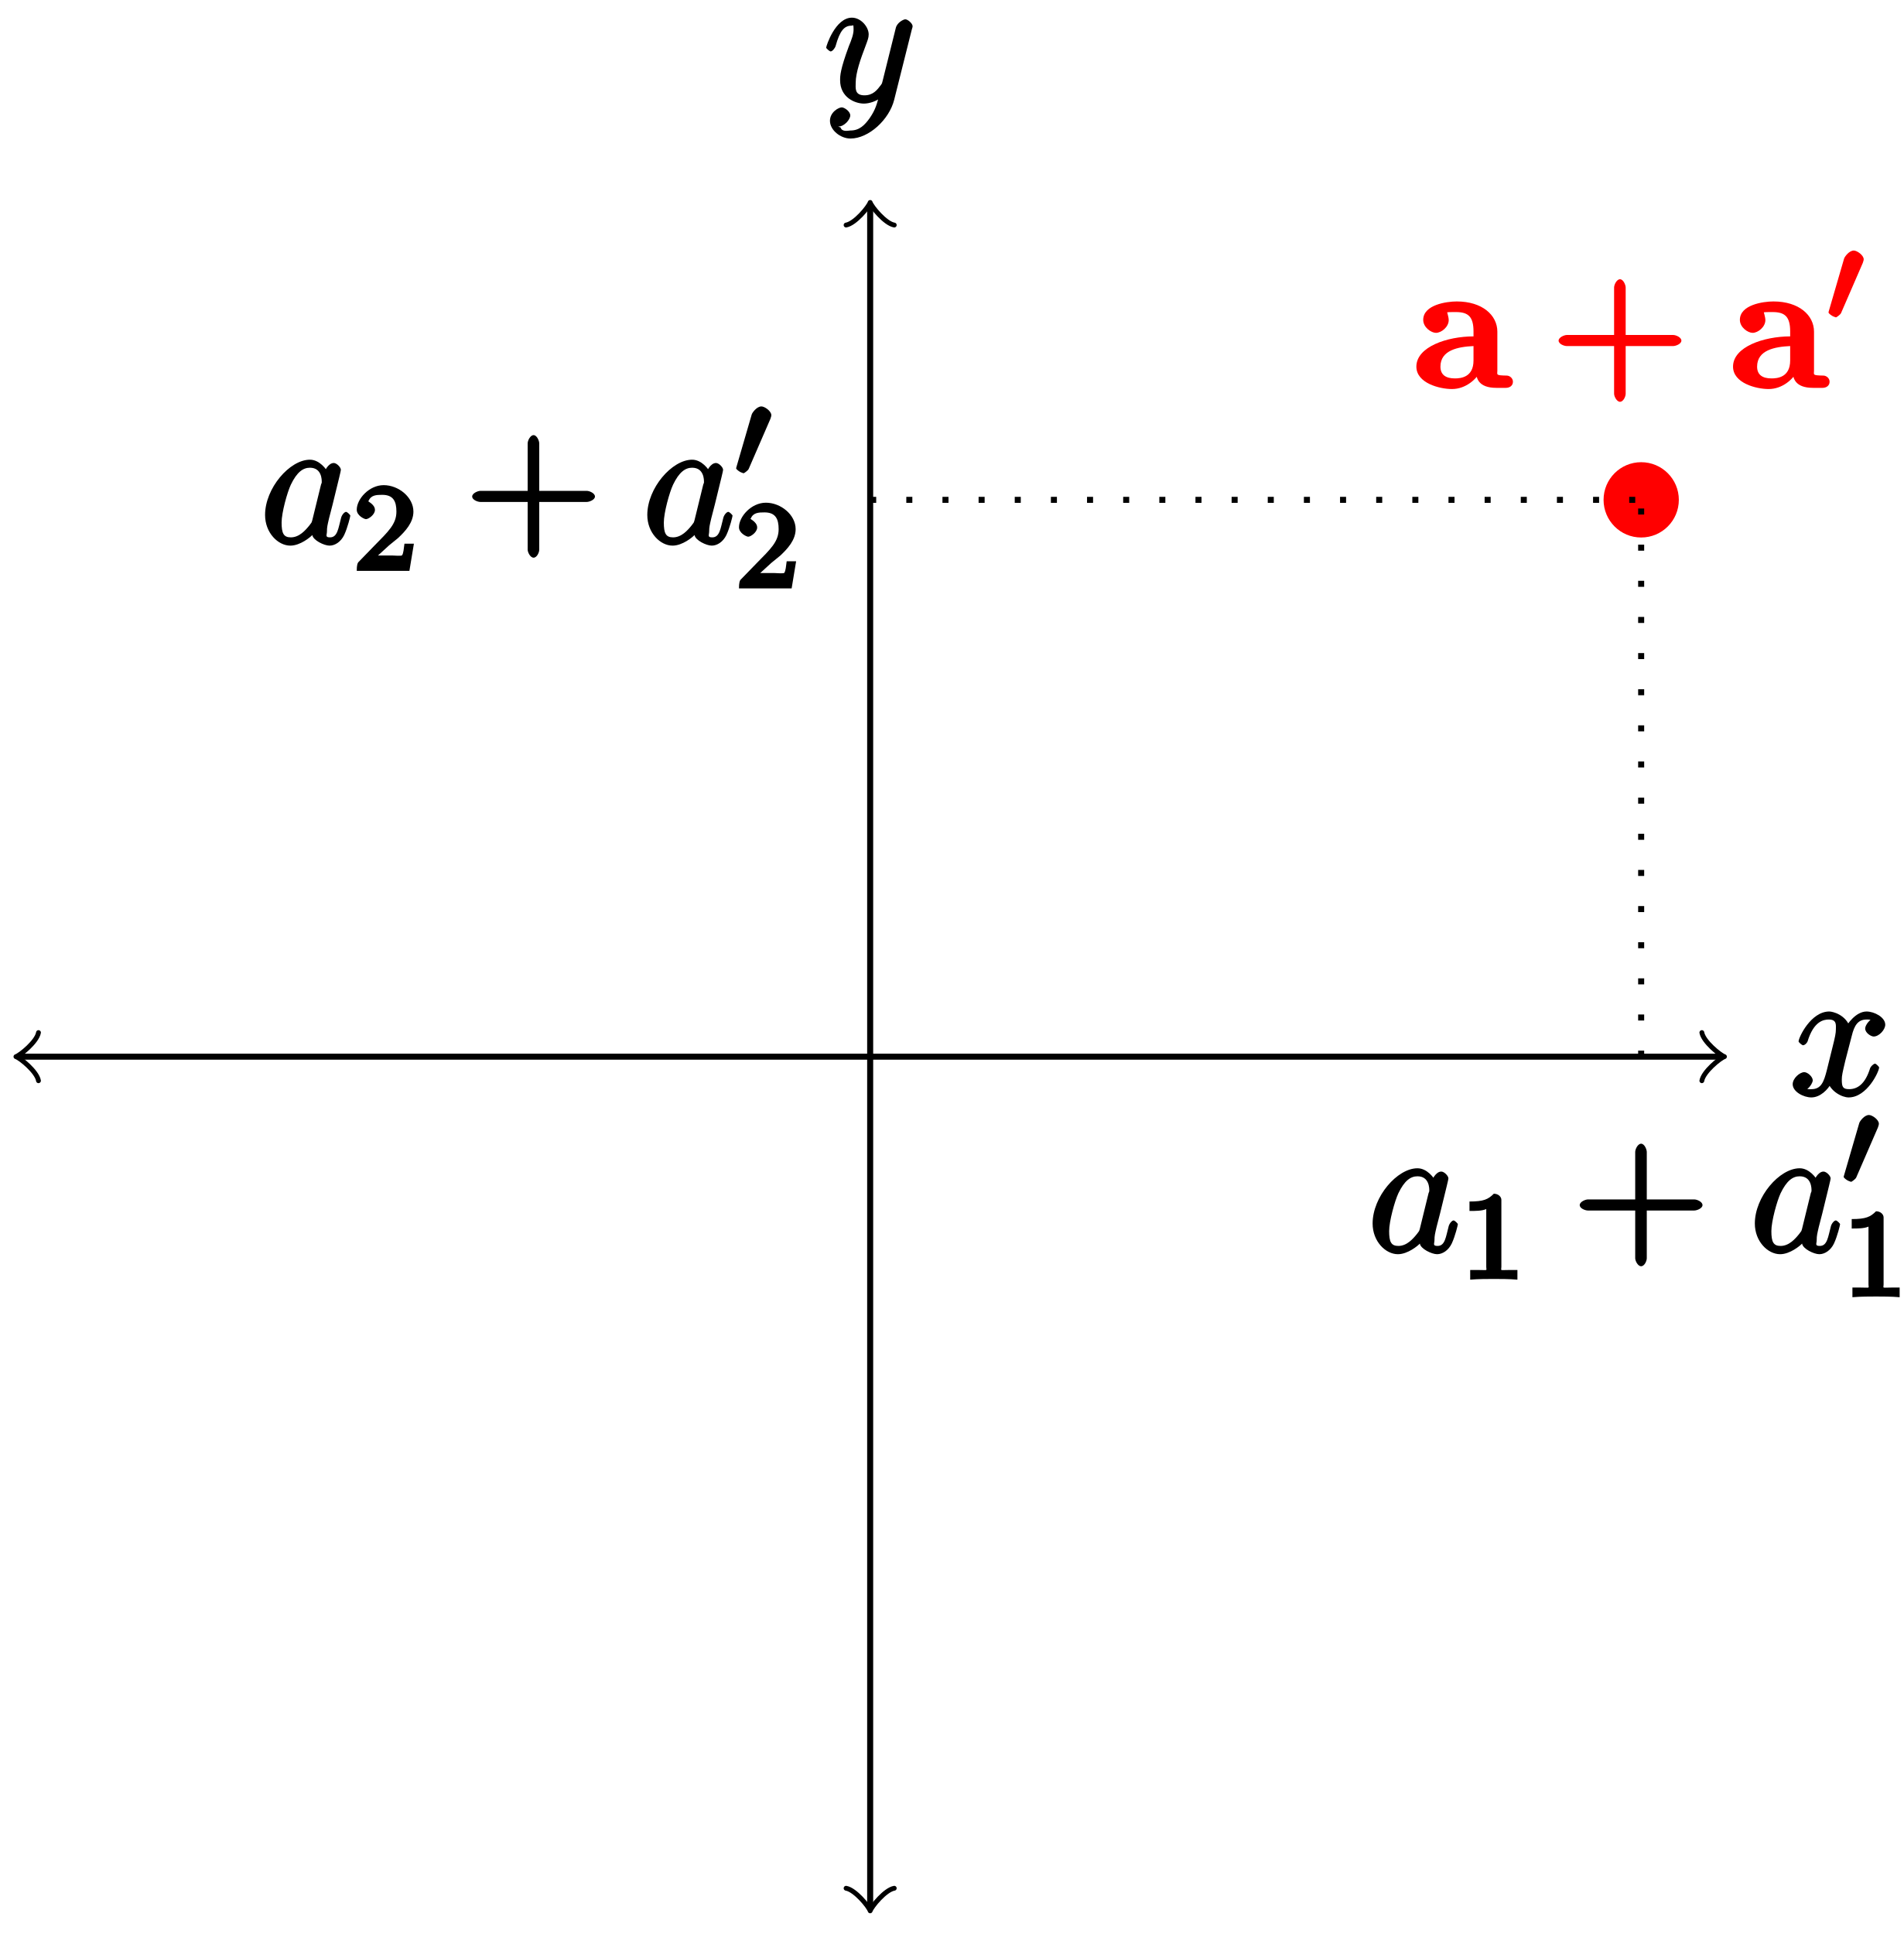
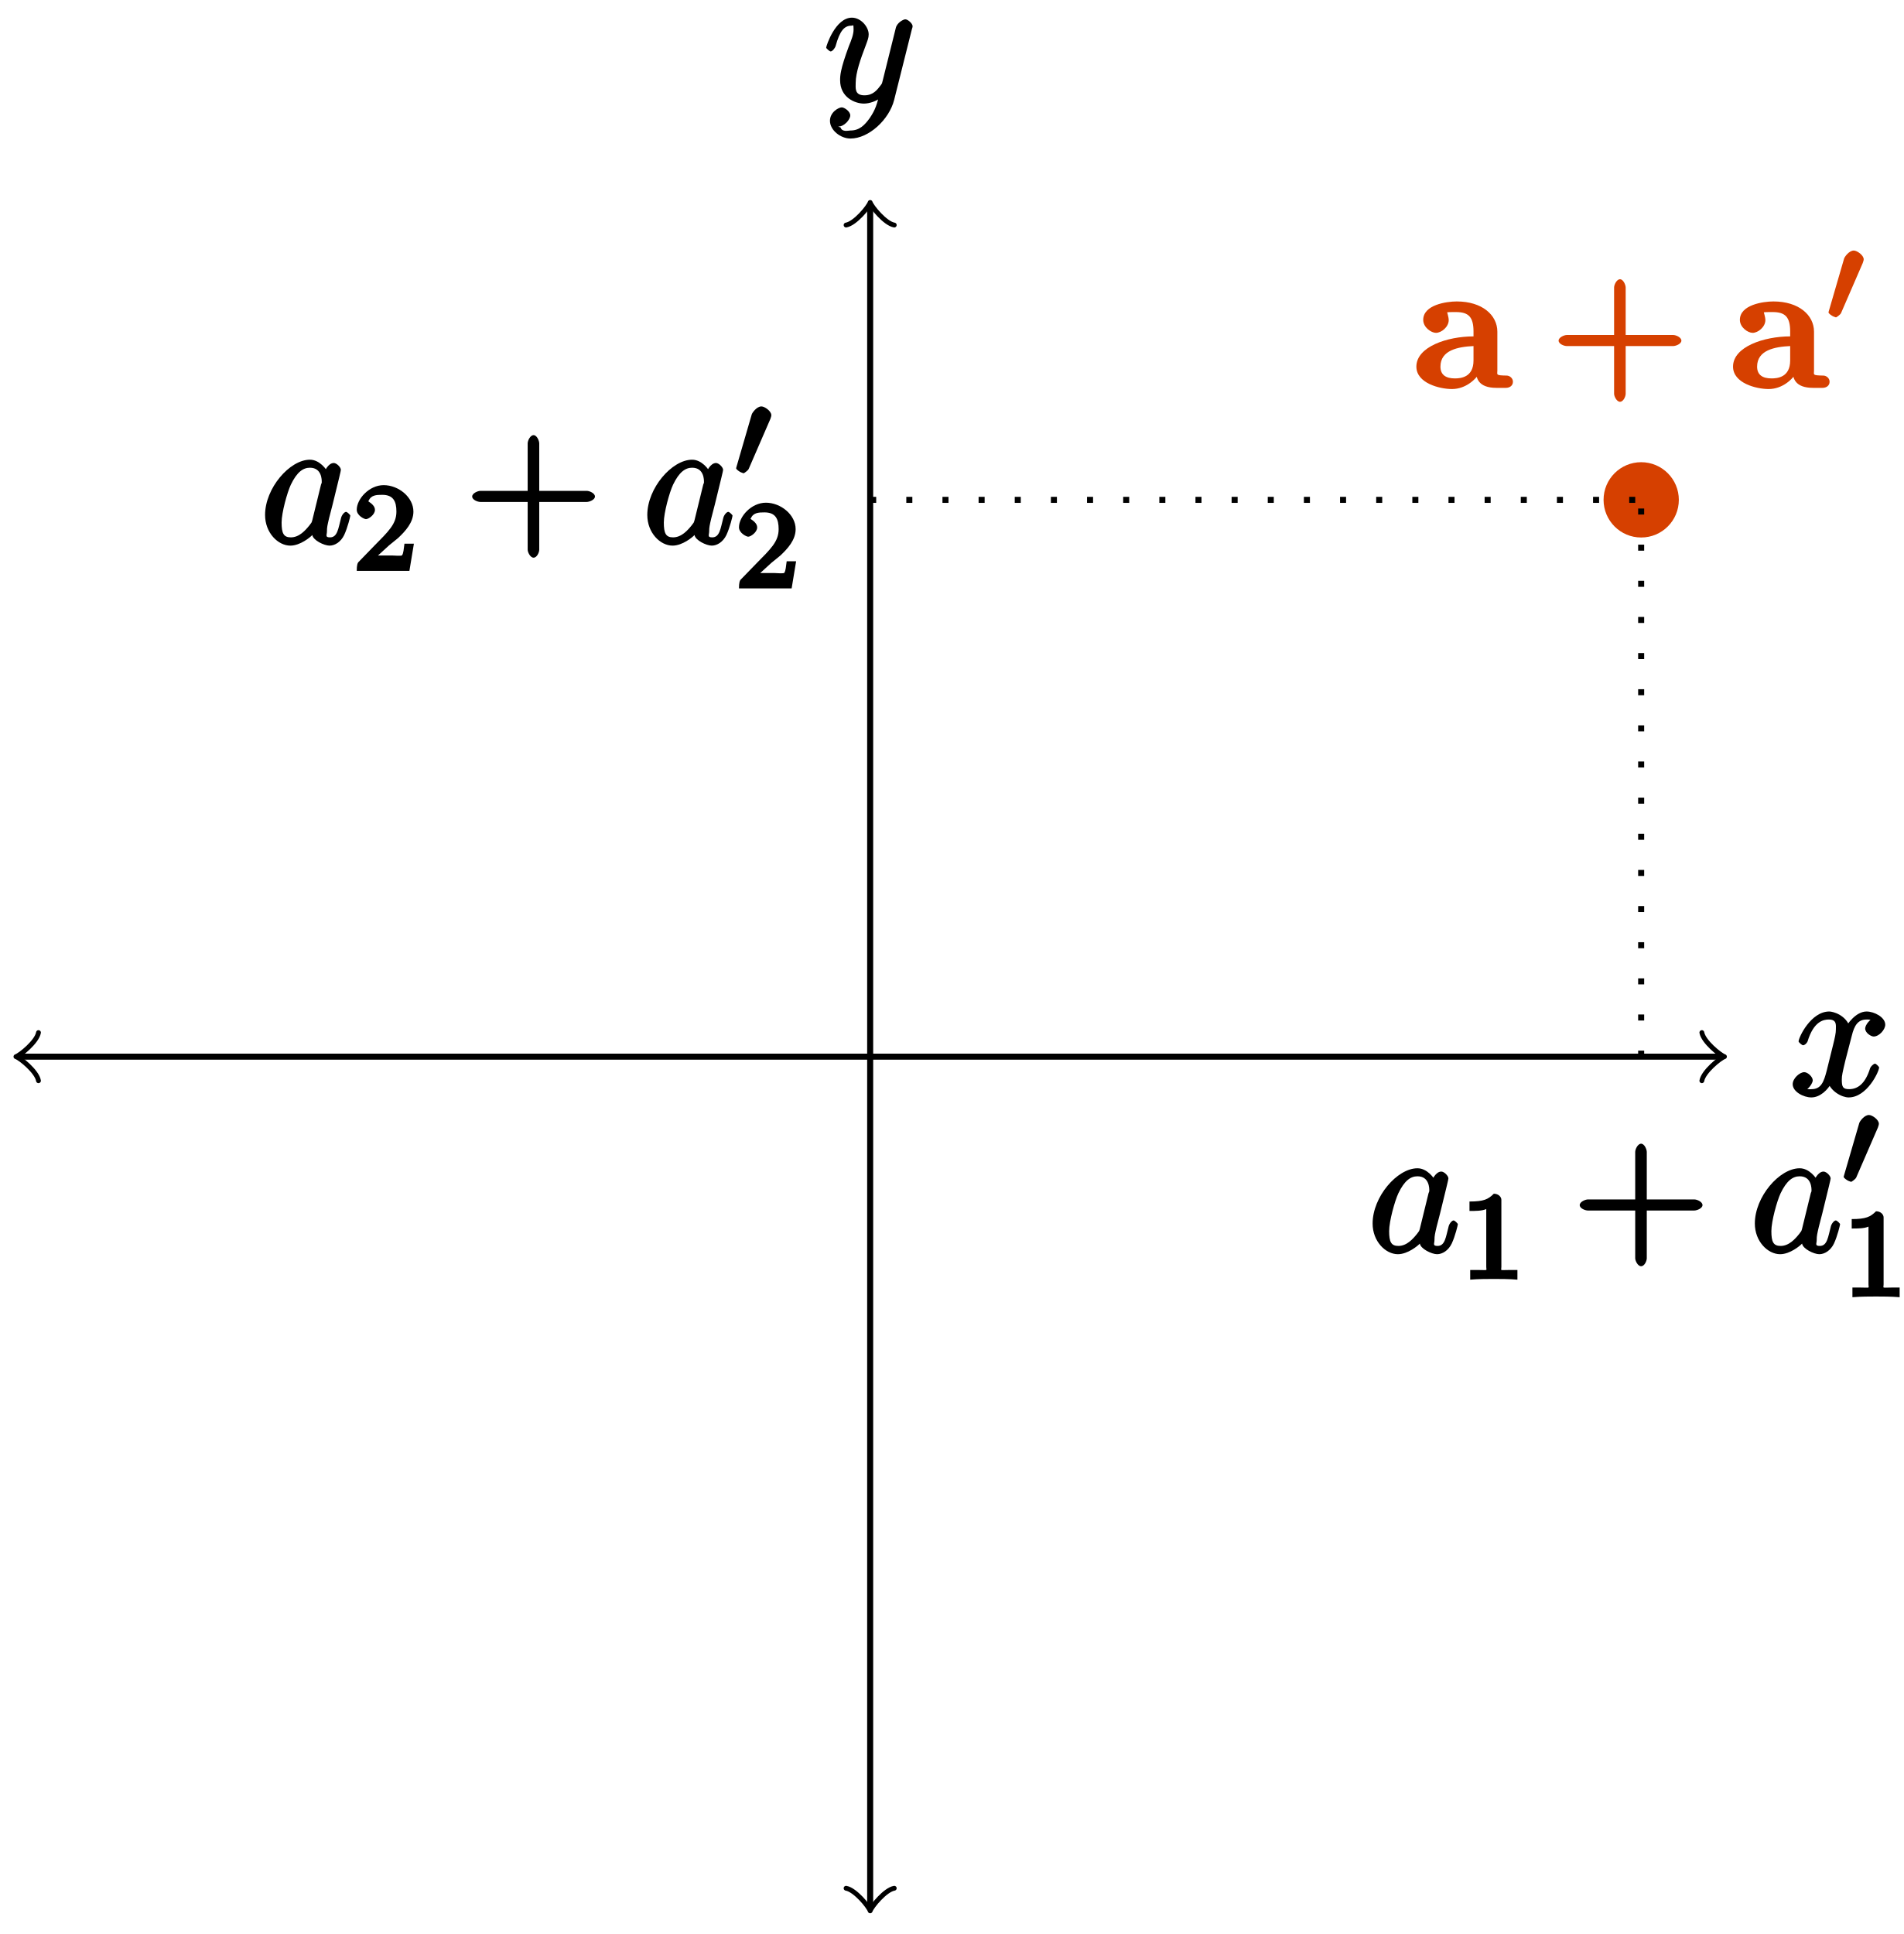
<svg xmlns="http://www.w3.org/2000/svg" xmlns:xlink="http://www.w3.org/1999/xlink" width="126pt" height="128pt" viewBox="0 0 126 128" version="1.1">
  <defs>
    <g>
      <symbol overflow="visible" id="glyph0-0">
        <path style="stroke:none;" d="" />
      </symbol>
      <symbol overflow="visible" id="glyph0-1">
        <path style="stroke:none;" d="M 5.672 -5.172 C 5.281 -5.109 4.969 -4.656 4.969 -4.438 C 4.969 -4.141 5.359 -3.906 5.531 -3.906 C 5.891 -3.906 6.297 -4.359 6.297 -4.688 C 6.297 -5.188 5.562 -5.562 5.062 -5.562 C 4.344 -5.562 3.766 -4.703 3.656 -4.469 L 3.984 -4.469 C 3.703 -5.359 2.812 -5.562 2.594 -5.562 C 1.375 -5.562 0.562 -3.844 0.562 -3.578 C 0.562 -3.531 0.781 -3.328 0.859 -3.328 C 0.953 -3.328 1.094 -3.438 1.156 -3.578 C 1.562 -4.922 2.219 -5.031 2.562 -5.031 C 3.094 -5.031 3.031 -4.672 3.031 -4.391 C 3.031 -4.125 2.969 -3.844 2.828 -3.281 L 2.422 -1.641 C 2.234 -0.922 2.062 -0.422 1.422 -0.422 C 1.359 -0.422 1.172 -0.375 0.922 -0.531 L 0.812 -0.281 C 1.25 -0.359 1.5 -0.859 1.5 -1 C 1.5 -1.25 1.156 -1.547 0.938 -1.547 C 0.641 -1.547 0.172 -1.141 0.172 -0.75 C 0.172 -0.25 0.891 0.125 1.406 0.125 C 1.984 0.125 2.5 -0.375 2.75 -0.859 L 2.469 -0.969 C 2.672 -0.266 3.438 0.125 3.875 0.125 C 5.094 0.125 5.891 -1.594 5.891 -1.859 C 5.891 -1.906 5.688 -2.109 5.625 -2.109 C 5.516 -2.109 5.328 -1.906 5.297 -1.812 C 4.969 -0.75 4.453 -0.422 3.906 -0.422 C 3.484 -0.422 3.422 -0.578 3.422 -1.062 C 3.422 -1.328 3.469 -1.516 3.656 -2.312 L 4.078 -3.938 C 4.25 -4.656 4.5 -5.031 5.062 -5.031 C 5.078 -5.031 5.297 -5.062 5.547 -4.906 Z M 5.672 -5.172 " />
      </symbol>
      <symbol overflow="visible" id="glyph0-2">
        <path style="stroke:none;" d="M 3.031 1.094 C 2.703 1.547 2.359 1.906 1.766 1.906 C 1.625 1.906 1.203 2.031 1.109 1.703 C 0.906 1.641 0.969 1.641 0.984 1.641 C 1.344 1.641 1.75 1.188 1.75 0.906 C 1.75 0.641 1.359 0.375 1.188 0.375 C 0.984 0.375 0.406 0.688 0.406 1.266 C 0.406 1.875 1.094 2.438 1.766 2.438 C 2.969 2.438 4.328 1.188 4.656 -0.125 L 5.828 -4.797 C 5.844 -4.859 5.875 -4.922 5.875 -5 C 5.875 -5.172 5.562 -5.453 5.391 -5.453 C 5.281 -5.453 4.859 -5.25 4.766 -4.891 L 3.891 -1.375 C 3.828 -1.156 3.875 -1.25 3.781 -1.109 C 3.531 -0.781 3.266 -0.422 2.688 -0.422 C 2.016 -0.422 2.109 -0.922 2.109 -1.25 C 2.109 -1.922 2.438 -2.844 2.766 -3.703 C 2.891 -4.047 2.969 -4.219 2.969 -4.453 C 2.969 -4.953 2.453 -5.562 1.859 -5.562 C 0.766 -5.562 0.156 -3.688 0.156 -3.578 C 0.156 -3.531 0.375 -3.328 0.453 -3.328 C 0.562 -3.328 0.734 -3.531 0.781 -3.688 C 1.062 -4.703 1.359 -5.031 1.828 -5.031 C 1.938 -5.031 1.969 -5.172 1.969 -4.781 C 1.969 -4.469 1.844 -4.125 1.656 -3.672 C 1.078 -2.109 1.078 -1.703 1.078 -1.422 C 1.078 -0.281 2.062 0.125 2.656 0.125 C 3 0.125 3.531 -0.031 3.844 -0.344 L 3.688 -0.516 C 3.516 0.141 3.438 0.5 3.031 1.094 Z M 3.031 1.094 " />
      </symbol>
      <symbol overflow="visible" id="glyph0-3">
        <path style="stroke:none;" d="M 3.438 -1.562 C 3.375 -1.359 3.422 -1.453 3.25 -1.219 C 2.984 -0.891 2.578 -0.422 2.016 -0.422 C 1.531 -0.422 1.406 -0.703 1.406 -1.406 C 1.406 -2.062 1.781 -3.406 2.016 -3.906 C 2.422 -4.75 2.828 -5.031 3.281 -5.031 C 4.078 -5.031 4.062 -4.203 4.062 -4.094 C 4.062 -4.094 4.078 -4.047 4.016 -3.922 Z M 4.516 -4.625 C 4.391 -4.938 3.906 -5.562 3.281 -5.562 C 1.938 -5.562 0.312 -3.672 0.312 -1.906 C 0.312 -0.719 1.172 0.125 1.984 0.125 C 2.641 0.125 3.312 -0.438 3.438 -0.578 C 3.484 -0.234 4.219 0.125 4.578 0.125 C 4.938 0.125 5.328 -0.125 5.547 -0.578 C 5.781 -1.078 5.953 -1.812 5.953 -1.859 C 5.953 -1.906 5.75 -2.109 5.672 -2.109 C 5.562 -2.109 5.391 -1.906 5.344 -1.719 C 5.156 -1.016 5.109 -0.422 4.609 -0.422 C 4.266 -0.422 4.406 -0.578 4.406 -0.812 C 4.406 -1.094 4.438 -1.219 4.547 -1.688 C 4.625 -1.984 4.688 -2.25 4.781 -2.594 C 5.219 -4.391 5.328 -4.812 5.328 -4.891 C 5.328 -5.062 5.047 -5.344 4.859 -5.344 C 4.484 -5.344 4.219 -4.766 4.203 -4.625 Z M 4.516 -4.625 " />
      </symbol>
      <symbol overflow="visible" id="glyph1-0">
        <path style="stroke:none;" d="" />
      </symbol>
      <symbol overflow="visible" id="glyph1-1">
        <path style="stroke:none;" d="M 2.688 -5.266 C 2.688 -5.469 2.484 -5.672 2.188 -5.672 C 1.812 -5.297 1.516 -5.156 0.578 -5.156 L 0.578 -4.531 C 0.984 -4.531 1.406 -4.531 1.688 -4.656 L 1.688 -0.844 C 1.688 -0.547 1.844 -0.625 1.094 -0.625 L 0.625 -0.625 L 0.625 0.016 C 1.141 -0.031 1.828 -0.031 2.188 -0.031 C 2.547 -0.031 3.234 -0.031 3.75 0.016 L 3.75 -0.625 L 3.281 -0.625 C 2.531 -0.625 2.688 -0.547 2.688 -0.844 Z M 2.688 -5.266 " />
      </symbol>
      <symbol overflow="visible" id="glyph1-2">
        <path style="stroke:none;" d="M 2.375 -1.688 C 2.5 -1.797 2.844 -2.062 2.969 -2.172 C 3.453 -2.625 3.984 -3.203 3.984 -3.922 C 3.984 -4.875 3 -5.672 2.016 -5.672 C 1.047 -5.672 0.234 -4.75 0.234 -4.047 C 0.234 -3.656 0.734 -3.422 0.844 -3.422 C 1.016 -3.422 1.438 -3.719 1.438 -4.031 C 1.438 -4.438 0.859 -4.625 1.016 -4.625 C 1.172 -5.016 1.531 -5.031 1.922 -5.031 C 2.656 -5.031 2.859 -4.594 2.859 -3.922 C 2.859 -3.094 2.328 -2.609 1.391 -1.656 L 0.375 -0.609 C 0.281 -0.531 0.234 -0.375 0.234 0 L 3.719 0 L 4.016 -1.797 L 3.391 -1.797 C 3.344 -1.453 3.328 -1.172 3.234 -1.031 C 3.188 -0.969 2.719 -1.016 2.594 -1.016 L 1.172 -1.016 L 1.297 -0.703 Z M 2.375 -1.688 " />
      </symbol>
      <symbol overflow="visible" id="glyph2-0">
        <path style="stroke:none;" d="" />
      </symbol>
      <symbol overflow="visible" id="glyph2-1">
        <path style="stroke:none;" d="M 4.766 -2.766 L 8.062 -2.766 C 8.234 -2.766 8.609 -2.906 8.609 -3.125 C 8.609 -3.344 8.25 -3.5 8.062 -3.5 L 4.922 -3.5 L 4.922 -6.641 C 4.922 -6.812 4.766 -7.188 4.547 -7.188 C 4.328 -7.188 4.156 -6.828 4.156 -6.641 L 4.156 -3.5 L 1.031 -3.5 C 0.859 -3.5 0.484 -3.344 0.484 -3.125 C 0.484 -2.906 0.844 -2.766 1.031 -2.766 L 4.156 -2.766 L 4.156 0.391 C 4.156 0.562 4.328 0.922 4.547 0.922 C 4.766 0.922 4.922 0.578 4.922 0.391 L 4.922 -2.766 Z M 4.766 -2.766 " />
      </symbol>
      <symbol overflow="visible" id="glyph3-0">
        <path style="stroke:none;" d="" />
      </symbol>
      <symbol overflow="visible" id="glyph3-1">
        <path style="stroke:none;" d="M 2.312 -3.922 C 2.344 -4.031 2.375 -4.094 2.375 -4.172 C 2.375 -4.438 1.938 -4.75 1.719 -4.75 C 1.406 -4.75 1.109 -4.328 1.078 -4.219 L 0.078 -0.781 C 0.047 -0.688 0.047 -0.656 0.047 -0.656 C 0.047 -0.578 0.281 -0.422 0.359 -0.391 C 0.516 -0.328 0.531 -0.328 0.547 -0.328 C 0.562 -0.328 0.812 -0.484 0.875 -0.609 Z M 2.312 -3.922 " />
      </symbol>
      <symbol overflow="visible" id="glyph4-0">
        <path style="stroke:none;" d="" />
      </symbol>
      <symbol overflow="visible" id="glyph4-1">
        <path style="stroke:none;" d="M 5.625 -3.719 C 5.625 -4.812 4.625 -5.719 2.938 -5.719 C 2.266 -5.719 0.719 -5.5 0.719 -4.5 C 0.719 -4 1.25 -3.641 1.562 -3.641 C 1.922 -3.641 2.406 -4.031 2.406 -4.484 C 2.406 -4.703 2.281 -5.031 2.312 -5 C 2.375 -5.016 2.672 -5.016 2.891 -5.016 C 3.703 -5.016 4.047 -4.703 4.047 -3.734 L 4.047 -3.406 C 2.312 -3.406 0.266 -2.719 0.266 -1.406 C 0.266 -0.312 1.797 0.078 2.625 0.078 C 3.531 0.078 4.25 -0.578 4.5 -1.094 L 4.219 -1.094 C 4.219 -0.656 4.359 0 5.562 0 L 6.188 0 C 6.438 0 6.656 -0.141 6.656 -0.406 C 6.656 -0.656 6.422 -0.812 6.25 -0.812 C 5.5 -0.828 5.625 -0.859 5.625 -1.141 Z M 4.047 -1.812 C 4.047 -0.688 3.188 -0.625 2.812 -0.625 C 2.219 -0.625 1.859 -0.859 1.859 -1.406 C 1.859 -2.5 3.031 -2.719 4.047 -2.766 Z M 4.047 -1.812 " />
      </symbol>
    </g>
  </defs>
  <g id="surface1">
    <path style="fill:none;stroke-width:0.399;stroke-linecap:butt;stroke-linejoin:miter;stroke:rgb(0%,0%,0%);stroke-opacity:1;stroke-miterlimit:10;" d="M -56.235 -0.001 L 56.237 -0.001 " transform="matrix(1,0,0,-1,57.587,69.933)" />
    <path style="fill:none;stroke-width:0.319;stroke-linecap:round;stroke-linejoin:round;stroke:rgb(0%,0%,0%);stroke-opacity:1;stroke-miterlimit:10;" d="M -1.195 1.594 C -1.098 0.997 0 0.098 0.297 0.001 C 0 -0.101 -1.098 -0.996 -1.195 -1.593 " transform="matrix(-1,0,0,1,1.35166,69.933)" />
    <path style="fill:none;stroke-width:0.319;stroke-linecap:round;stroke-linejoin:round;stroke:rgb(0%,0%,0%);stroke-opacity:1;stroke-miterlimit:10;" d="M -1.197 1.593 C -1.096 0.996 0.002 0.101 0.299 -0.001 C 0.002 -0.098 -1.096 -0.997 -1.197 -1.594 " transform="matrix(1,0,0,-1,113.8223,69.933)" />
    <g style="fill:rgb(0%,0%,0%);fill-opacity:1;">
      <use xlink:href="#glyph0-1" x="118.465" y="72.507" />
    </g>
    <path style="fill:none;stroke-width:0.399;stroke-linecap:butt;stroke-linejoin:miter;stroke:rgb(0%,0%,0%);stroke-opacity:1;stroke-miterlimit:10;" d="M -0.001 -56.235 L -0.001 56.234 " transform="matrix(1,0,0,-1,57.587,69.933)" />
    <path style="fill:none;stroke-width:0.319;stroke-linecap:round;stroke-linejoin:round;stroke:rgb(0%,0%,0%);stroke-opacity:1;stroke-miterlimit:10;" d="M -1.196 1.593 C -1.094 0.995 -0 0.101 0.3 -0.001 C -0 -0.099 -1.094 -0.997 -1.196 -1.595 " transform="matrix(0,1,1,0,57.587,126.1683)" />
    <path style="fill:none;stroke-width:0.319;stroke-linecap:round;stroke-linejoin:round;stroke:rgb(0%,0%,0%);stroke-opacity:1;stroke-miterlimit:10;" d="M -1.197 1.595 C -1.095 0.997 -0.002 0.099 0.299 0.001 C -0.002 -0.101 -1.095 -0.995 -1.197 -1.593 " transform="matrix(0,-1,-1,0,57.587,13.69766)" />
    <g style="fill:rgb(0%,0%,0%);fill-opacity:1;">
      <use xlink:href="#glyph0-2" x="54.519" y="6.731" />
    </g>
-     <path style=" stroke:none;fill-rule:nonzero;fill:rgb(100%,0%,0%);fill-opacity:1;" d="M 111.102 33.082 C 111.102 31.707 109.988 30.59 108.609 30.59 C 107.234 30.59 106.121 31.707 106.121 33.082 C 106.121 34.457 107.234 35.574 108.609 35.574 C 109.988 35.574 111.102 34.457 111.102 33.082 Z M 111.102 33.082 " />
+     <path style=" stroke:none;fill-rule:nonzero;fill:rgb(83.922%,25.098%,0%);fill-opacity:1;" d="M 111.102 33.082 C 111.102 31.707 109.988 30.59 108.609 30.59 C 107.234 30.59 106.121 31.707 106.121 33.082 C 106.121 34.457 107.234 35.574 108.609 35.574 C 109.988 35.574 111.102 34.457 111.102 33.082 Z M 111.102 33.082 " />
    <path style="fill:none;stroke-width:0.399;stroke-linecap:butt;stroke-linejoin:miter;stroke:rgb(0%,0%,0%);stroke-opacity:1;stroke-dasharray:0.399,1.993;stroke-miterlimit:10;" d="M 51.022 -0.001 L 51.022 36.851 " transform="matrix(1,0,0,-1,57.587,69.933)" />
    <g style="fill:rgb(0%,0%,0%);fill-opacity:1;">
      <use xlink:href="#glyph0-3" x="90.525" y="82.883" />
    </g>
    <g style="fill:rgb(0%,0%,0%);fill-opacity:1;">
      <use xlink:href="#glyph1-1" x="96.67" y="84.677" />
    </g>
    <g style="fill:rgb(0%,0%,0%);fill-opacity:1;">
      <use xlink:href="#glyph2-1" x="104.059" y="82.883" />
    </g>
    <g style="fill:rgb(0%,0%,0%);fill-opacity:1;">
      <use xlink:href="#glyph0-3" x="115.82" y="82.883" />
    </g>
    <g style="fill:rgb(0%,0%,0%);fill-opacity:1;">
      <use xlink:href="#glyph3-1" x="121.965" y="78.545" />
    </g>
    <g style="fill:rgb(0%,0%,0%);fill-opacity:1;">
      <use xlink:href="#glyph1-1" x="121.965" y="85.839" />
    </g>
    <path style="fill:none;stroke-width:0.399;stroke-linecap:butt;stroke-linejoin:miter;stroke:rgb(0%,0%,0%);stroke-opacity:1;stroke-dasharray:0.399,1.993;stroke-miterlimit:10;" d="M -0.001 36.851 L 51.022 36.851 " transform="matrix(1,0,0,-1,57.587,69.933)" />
    <g style="fill:rgb(0%,0%,0%);fill-opacity:1;">
      <use xlink:href="#glyph0-3" x="17.23" y="35.987" />
    </g>
    <g style="fill:rgb(0%,0%,0%);fill-opacity:1;">
      <use xlink:href="#glyph1-2" x="23.375" y="37.781" />
    </g>
    <g style="fill:rgb(0%,0%,0%);fill-opacity:1;">
      <use xlink:href="#glyph2-1" x="30.764" y="35.987" />
    </g>
    <g style="fill:rgb(0%,0%,0%);fill-opacity:1;">
      <use xlink:href="#glyph0-3" x="42.525" y="35.987" />
    </g>
    <g style="fill:rgb(0%,0%,0%);fill-opacity:1;">
      <use xlink:href="#glyph3-1" x="48.67" y="31.649" />
    </g>
    <g style="fill:rgb(0%,0%,0%);fill-opacity:1;">
      <use xlink:href="#glyph1-2" x="48.67" y="38.943" />
    </g>
-     <g style="fill:rgb(100%,0%,0%);fill-opacity:1;">
+     <g style="fill:rgb(83.922%,25.098%,0%);fill-opacity:1;">
      <use xlink:href="#glyph4-1" x="93.467" y="25.67" />
    </g>
-     <g style="fill:rgb(100%,0%,0%);fill-opacity:1;">
+     <g style="fill:rgb(83.922%,25.098%,0%);fill-opacity:1;">
      <use xlink:href="#glyph2-1" x="102.662" y="25.67" />
    </g>
-     <g style="fill:rgb(100%,0%,0%);fill-opacity:1;">
+     <g style="fill:rgb(83.922%,25.098%,0%);fill-opacity:1;">
      <use xlink:href="#glyph4-1" x="114.423" y="25.67" />
    </g>
-     <g style="fill:rgb(100%,0%,0%);fill-opacity:1;">
+     <g style="fill:rgb(83.922%,25.098%,0%);fill-opacity:1;">
      <use xlink:href="#glyph3-1" x="120.961" y="21.332" />
    </g>
  </g>
</svg>
